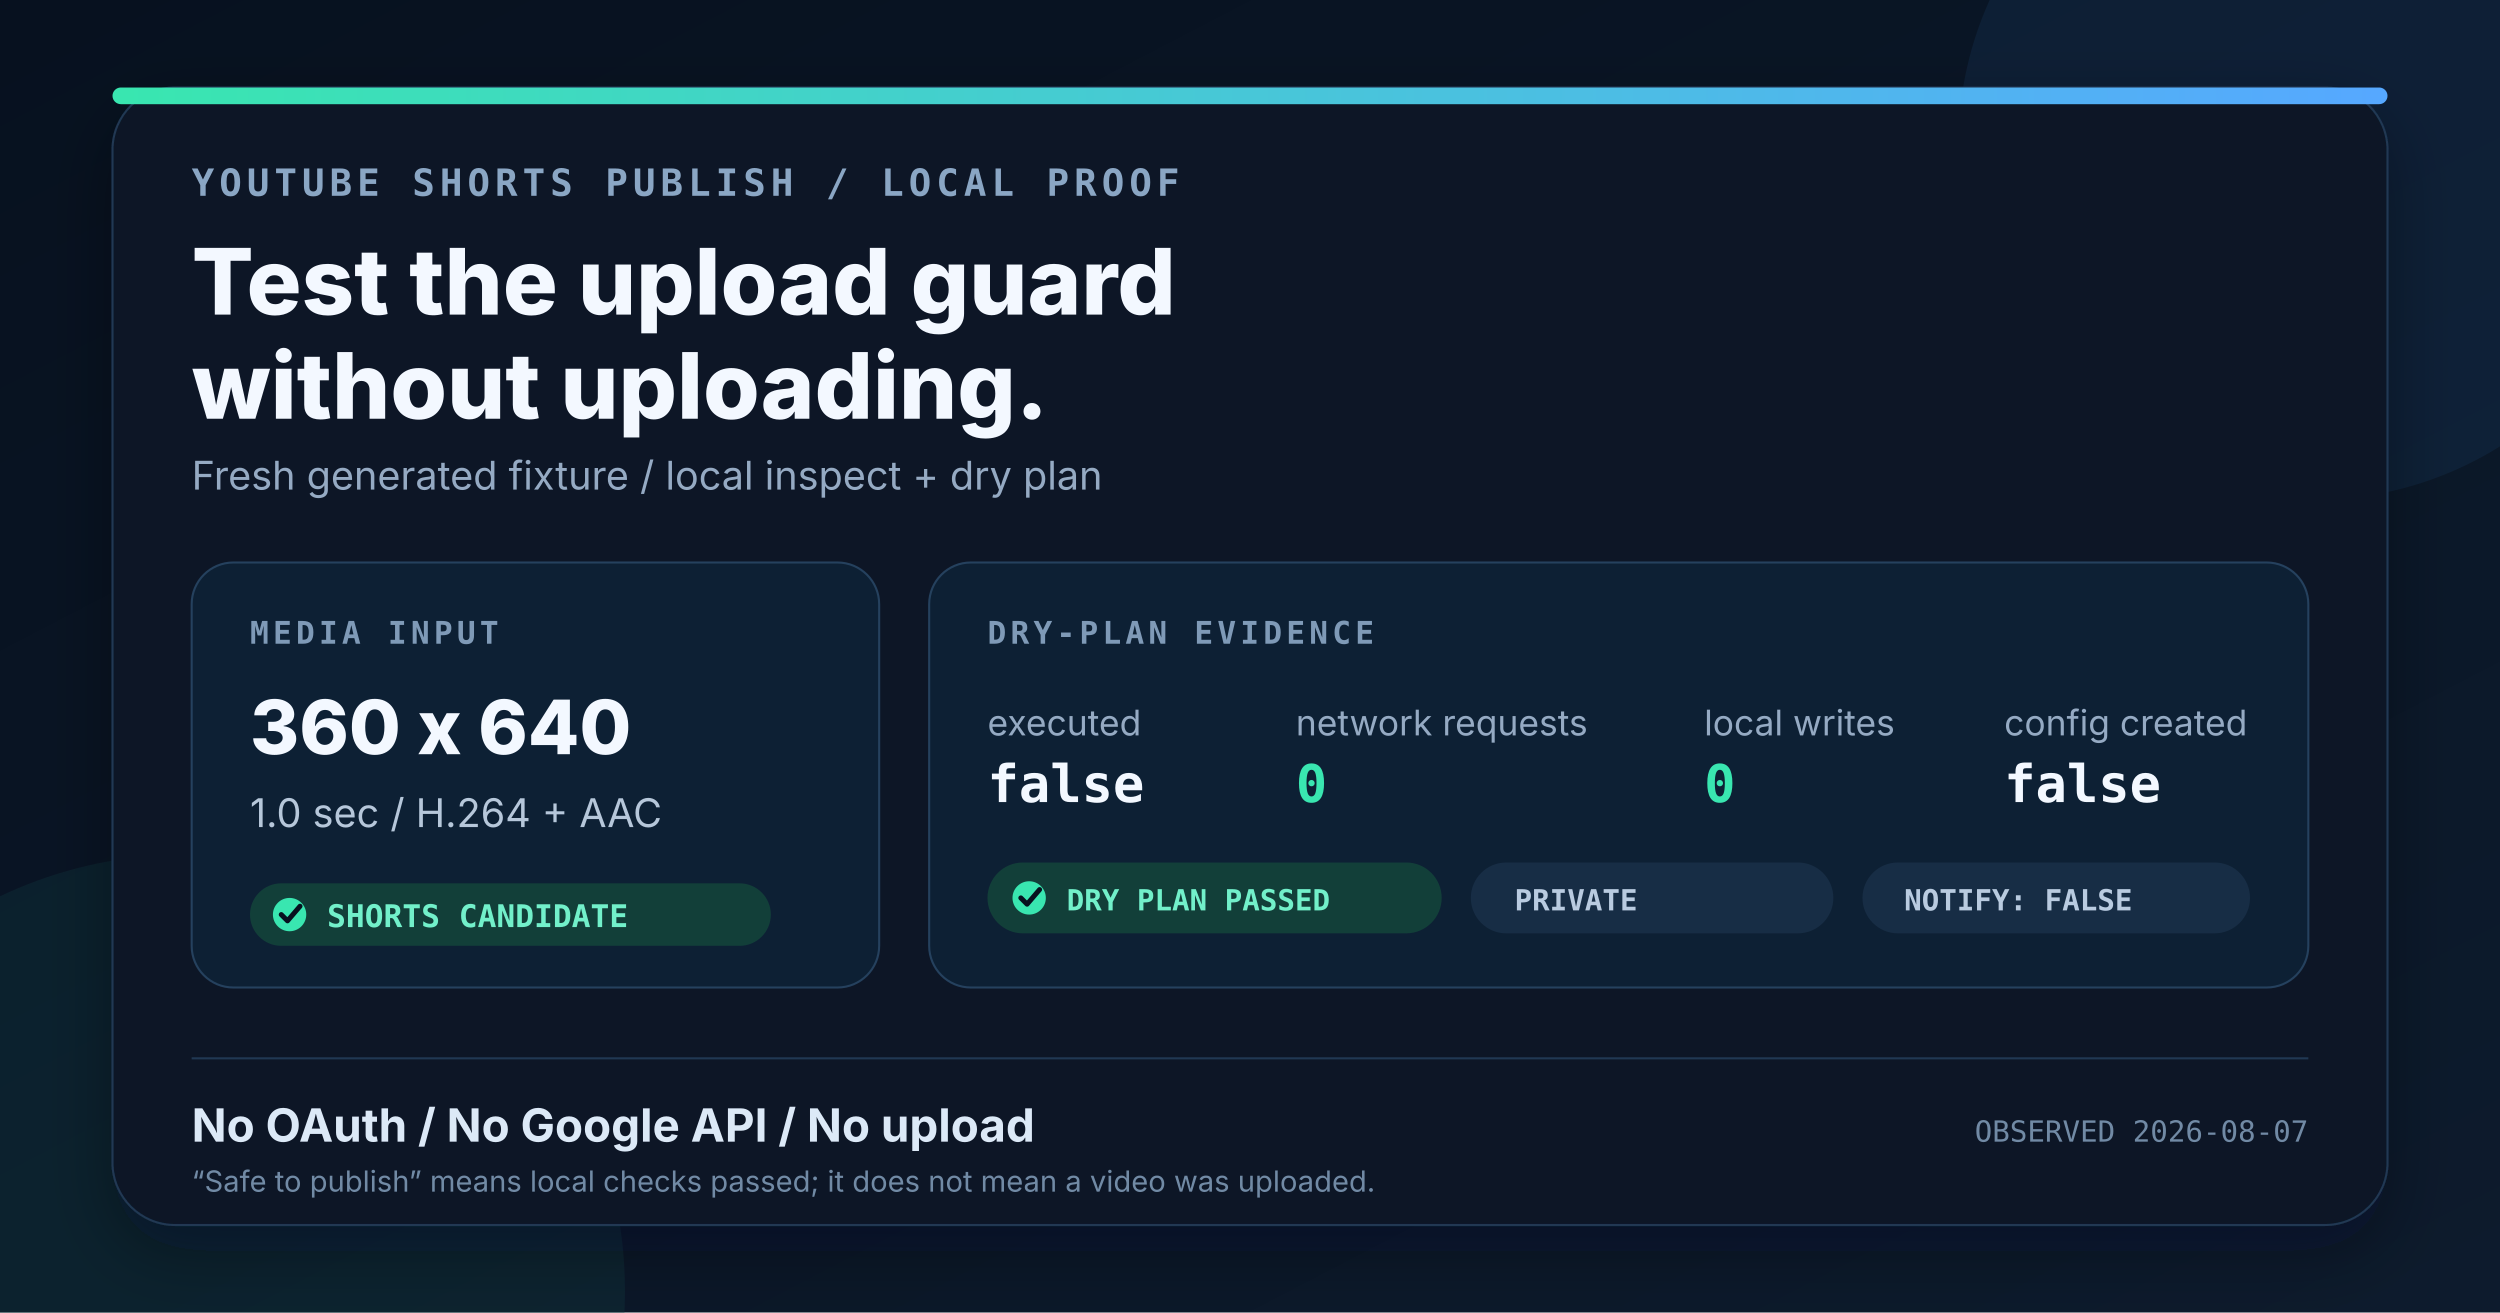
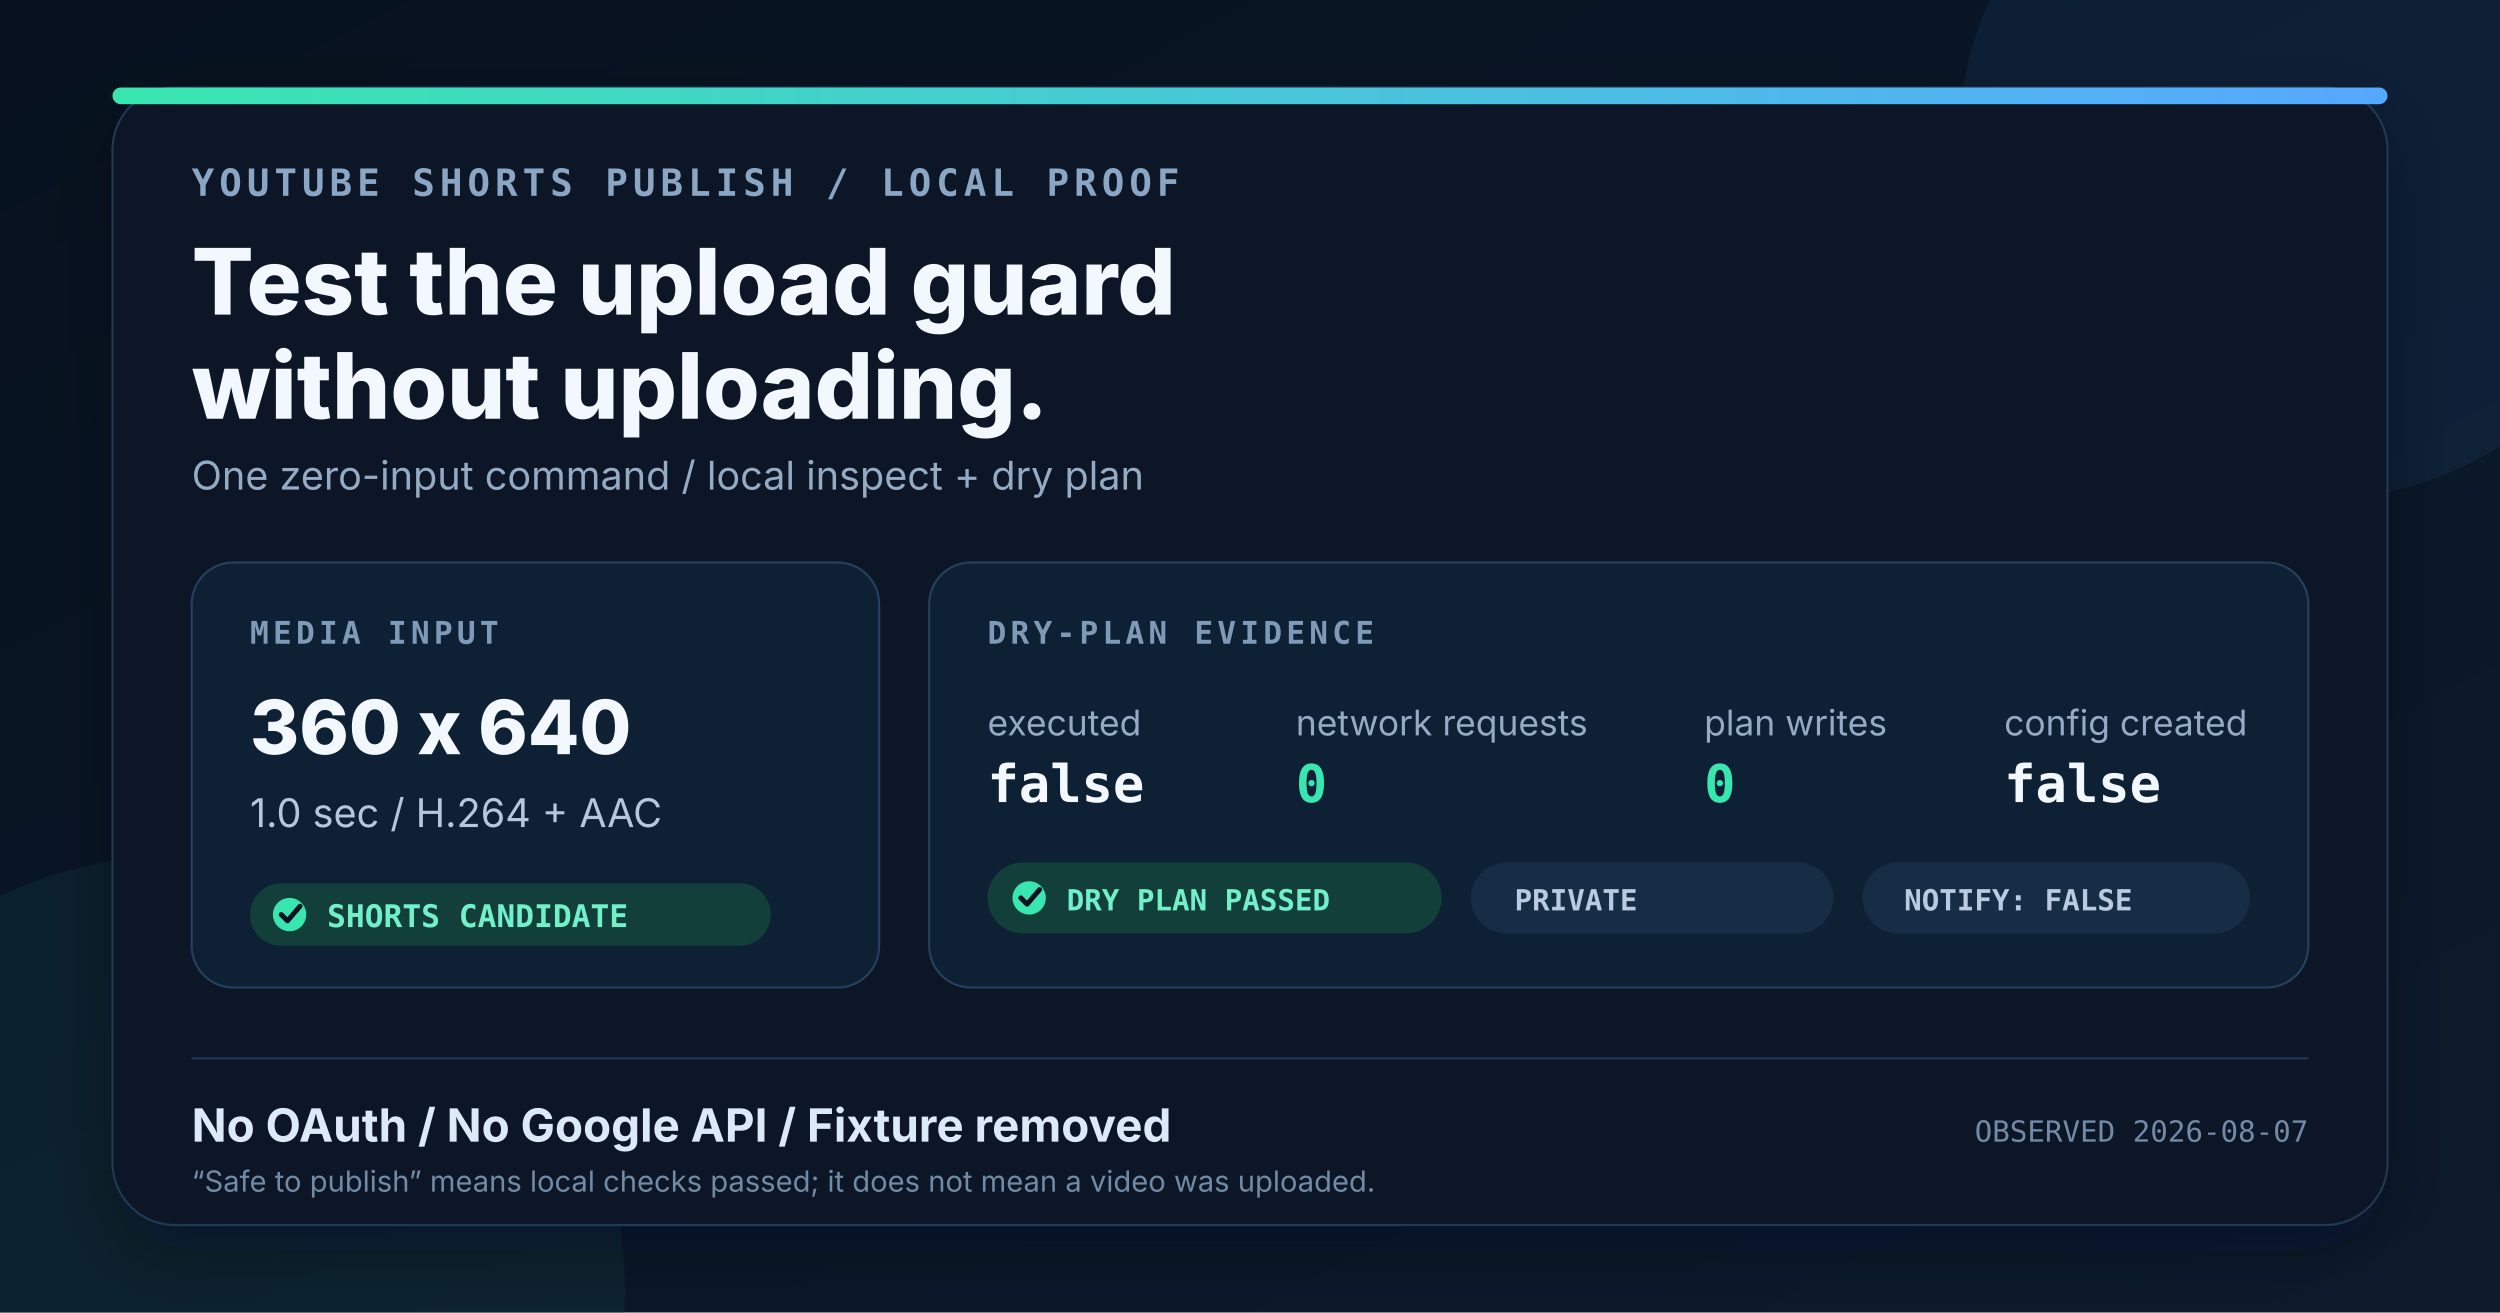
<svg xmlns="http://www.w3.org/2000/svg" width="1200" height="630" viewBox="0 0 1200 630" role="img" aria-labelledby="title description">
  <defs>
    <linearGradient id="background" x1="0" y1="0" x2="1" y2="1">
      <stop offset="0" stop-color="#07111f" />
      <stop offset="1" stop-color="#0d1b2d" />
    </linearGradient>
    <linearGradient id="accent" x1="0" y1="0" x2="1" y2="0">
      <stop offset="0" stop-color="#39e6b0" />
      <stop offset="1" stop-color="#56a8ff" />
    </linearGradient>
    <filter id="shadow" x="-20%" y="-20%" width="140%" height="140%">
      <feDropShadow dx="0" dy="12" stdDeviation="16" flood-color="#000814" flood-opacity="0.34" />
    </filter>
  </defs>
  <rect width="1200" height="630" fill="url(#background)" />
  <circle cx="1110" cy="70" r="170" fill="#143253" opacity="0.35" />
  <circle cx="90" cy="620" r="210" fill="#123f45" opacity="0.28" />
  <rect x="54" y="42" width="1092" height="546" rx="30" fill="#0a1727" stroke="#203853" filter="url(#shadow)" />
  <rect x="54" y="42" width="1092" height="8" rx="4" fill="url(#accent)" />
  <text x="92" y="94" fill="#8aa6c4" font-family="ui-monospace, SFMono-Regular, Menlo, Consolas, monospace" font-size="18" font-weight="700" letter-spacing="2.4">YOUTUBE SHORTS PUBLISH / LOCAL PROOF</text>
  <text x="92" y="151" fill="#f3f8ff" font-family="Inter, ui-sans-serif, system-ui, sans-serif" font-size="44" font-weight="760">Test the upload guard</text>
  <text x="92" y="201" fill="#f3f8ff" font-family="Inter, ui-sans-serif, system-ui, sans-serif" font-size="44" font-weight="760">without uploading.</text>
-   <text x="92" y="235" fill="#95aac3" font-family="Inter, ui-sans-serif, system-ui, sans-serif" font-size="19">Fresh generated fixture  /  local inspect + dry plan</text>
+   <text x="92" y="235" fill="#95aac3" font-family="Inter, ui-sans-serif, system-ui, sans-serif" font-size="19">One zero-input command  /  local inspect + dry plan</text>
  <rect x="92" y="270" width="330" height="204" rx="20" fill="#0d2034" stroke="#25415e" />
  <text x="120" y="309" fill="#7f9ab7" font-family="ui-monospace, SFMono-Regular, Menlo, Consolas, monospace" font-size="15" font-weight="700" letter-spacing="2">MEDIA INPUT</text>
  <text x="120" y="362" fill="#f3f8ff" font-family="Inter, ui-sans-serif, system-ui, sans-serif" font-size="36" font-weight="760">360 x 640</text>
  <text x="120" y="397" fill="#b6c7da" font-family="Inter, ui-sans-serif, system-ui, sans-serif" font-size="19">1.0 sec  /  H.264 + AAC</text>
  <rect x="120" y="424" width="250" height="30" rx="15" fill="#123f39" />
  <circle cx="139" cy="439" r="8" fill="#39e6b0" />
  <path d="M135 439l3 3 6-7" fill="none" stroke="#07111f" stroke-width="2.4" stroke-linecap="round" stroke-linejoin="round" />
  <text x="157" y="445" fill="#72f0ca" font-family="ui-monospace, SFMono-Regular, Menlo, Consolas, monospace" font-size="15" font-weight="700">SHORTS CANDIDATE</text>
  <rect x="446" y="270" width="662" height="204" rx="20" fill="#0d2034" stroke="#25415e" />
  <text x="474" y="309" fill="#7f9ab7" font-family="ui-monospace, SFMono-Regular, Menlo, Consolas, monospace" font-size="15" font-weight="700" letter-spacing="2">DRY-PLAN EVIDENCE</text>
  <text x="474" y="353" fill="#95aac3" font-family="Inter, ui-sans-serif, system-ui, sans-serif" font-size="17">executed</text>
  <text x="474" y="385" fill="#f3f8ff" font-family="ui-monospace, SFMono-Regular, Menlo, Consolas, monospace" font-size="25" font-weight="700">false</text>
  <text x="622" y="353" fill="#95aac3" font-family="Inter, ui-sans-serif, system-ui, sans-serif" font-size="17">network requests</text>
  <text x="622" y="385" fill="#39e6b0" font-family="ui-monospace, SFMono-Regular, Menlo, Consolas, monospace" font-size="25" font-weight="700">0</text>
-   <text x="818" y="353" fill="#95aac3" font-family="Inter, ui-sans-serif, system-ui, sans-serif" font-size="17">local writes</text>
+   <text x="818" y="353" fill="#95aac3" font-family="Inter, ui-sans-serif, system-ui, sans-serif" font-size="17">plan writes</text>
  <text x="818" y="385" fill="#39e6b0" font-family="ui-monospace, SFMono-Regular, Menlo, Consolas, monospace" font-size="25" font-weight="700">0</text>
  <text x="962" y="353" fill="#95aac3" font-family="Inter, ui-sans-serif, system-ui, sans-serif" font-size="17">config created</text>
  <text x="962" y="385" fill="#f3f8ff" font-family="ui-monospace, SFMono-Regular, Menlo, Consolas, monospace" font-size="25" font-weight="700">false</text>
  <rect x="474" y="414" width="218" height="34" rx="17" fill="#123f39" />
  <circle cx="494" cy="431" r="8" fill="#39e6b0" />
  <path d="M490 431l3 3 6-7" fill="none" stroke="#07111f" stroke-width="2.4" stroke-linecap="round" stroke-linejoin="round" />
  <text x="512" y="437" fill="#72f0ca" font-family="ui-monospace, SFMono-Regular, Menlo, Consolas, monospace" font-size="14" font-weight="700">DRY PLAN PASSED</text>
  <rect x="706" y="414" width="174" height="34" rx="17" fill="#172d45" />
  <text x="727" y="437" fill="#b9cbe0" font-family="ui-monospace, SFMono-Regular, Menlo, Consolas, monospace" font-size="14" font-weight="700">PRIVATE</text>
  <rect x="894" y="414" width="186" height="34" rx="17" fill="#172d45" />
  <text x="914" y="437" fill="#b9cbe0" font-family="ui-monospace, SFMono-Regular, Menlo, Consolas, monospace" font-size="14" font-weight="700">NOTIFY: FALSE</text>
  <line x1="92" y1="508" x2="1108" y2="508" stroke="#203853" />
-   <text x="92" y="548" fill="#dce9f7" font-family="Inter, ui-sans-serif, system-ui, sans-serif" font-size="22" font-weight="700">No OAuth  /  No Google API  /  No upload</text>
+   <text x="92" y="548" fill="#dce9f7" font-family="Inter, ui-sans-serif, system-ui, sans-serif" font-size="22" font-weight="700">No OAuth  /  No Google API  /  Fixture removed</text>
  <text x="1108" y="548" text-anchor="end" fill="#718aa5" font-family="ui-monospace, SFMono-Regular, Menlo, Consolas, monospace" font-size="14">OBSERVED 2026-08-07</text>
  <text x="92" y="572" fill="#718aa5" font-family="Inter, ui-sans-serif, system-ui, sans-serif" font-size="14">“Safe to publish” means local checks passed; it does not mean a video was uploaded.</text>
</svg>
